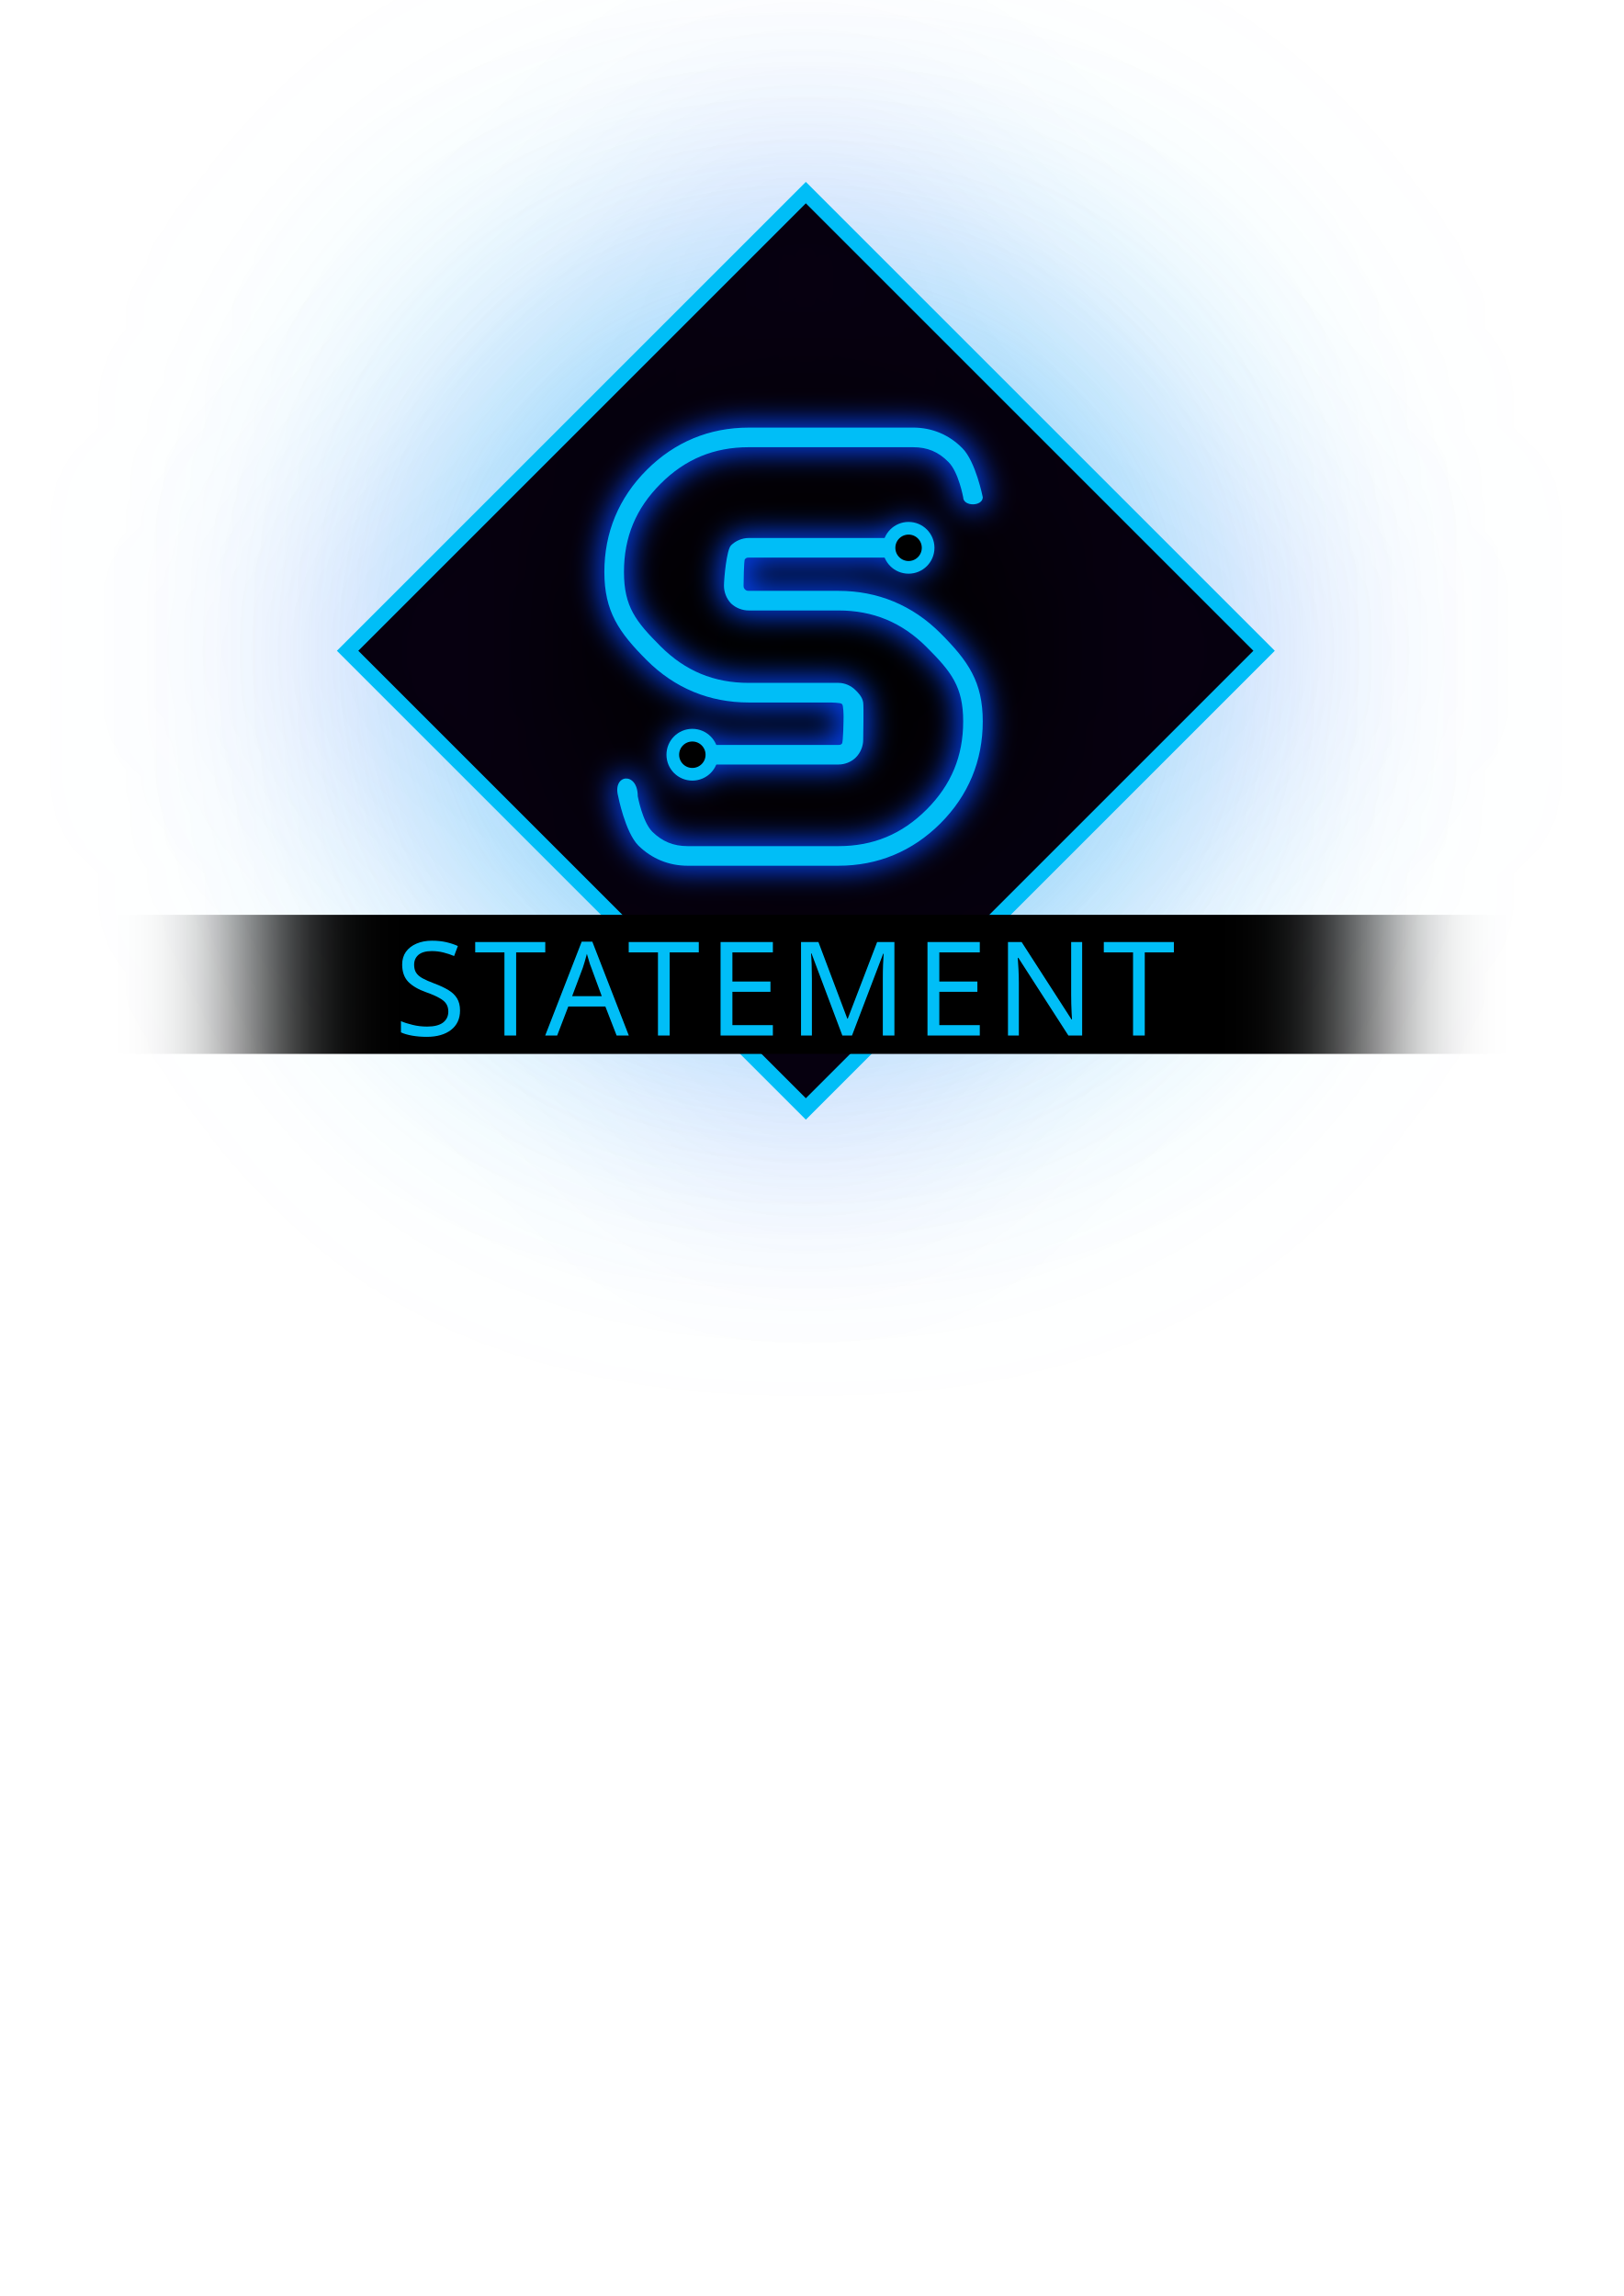
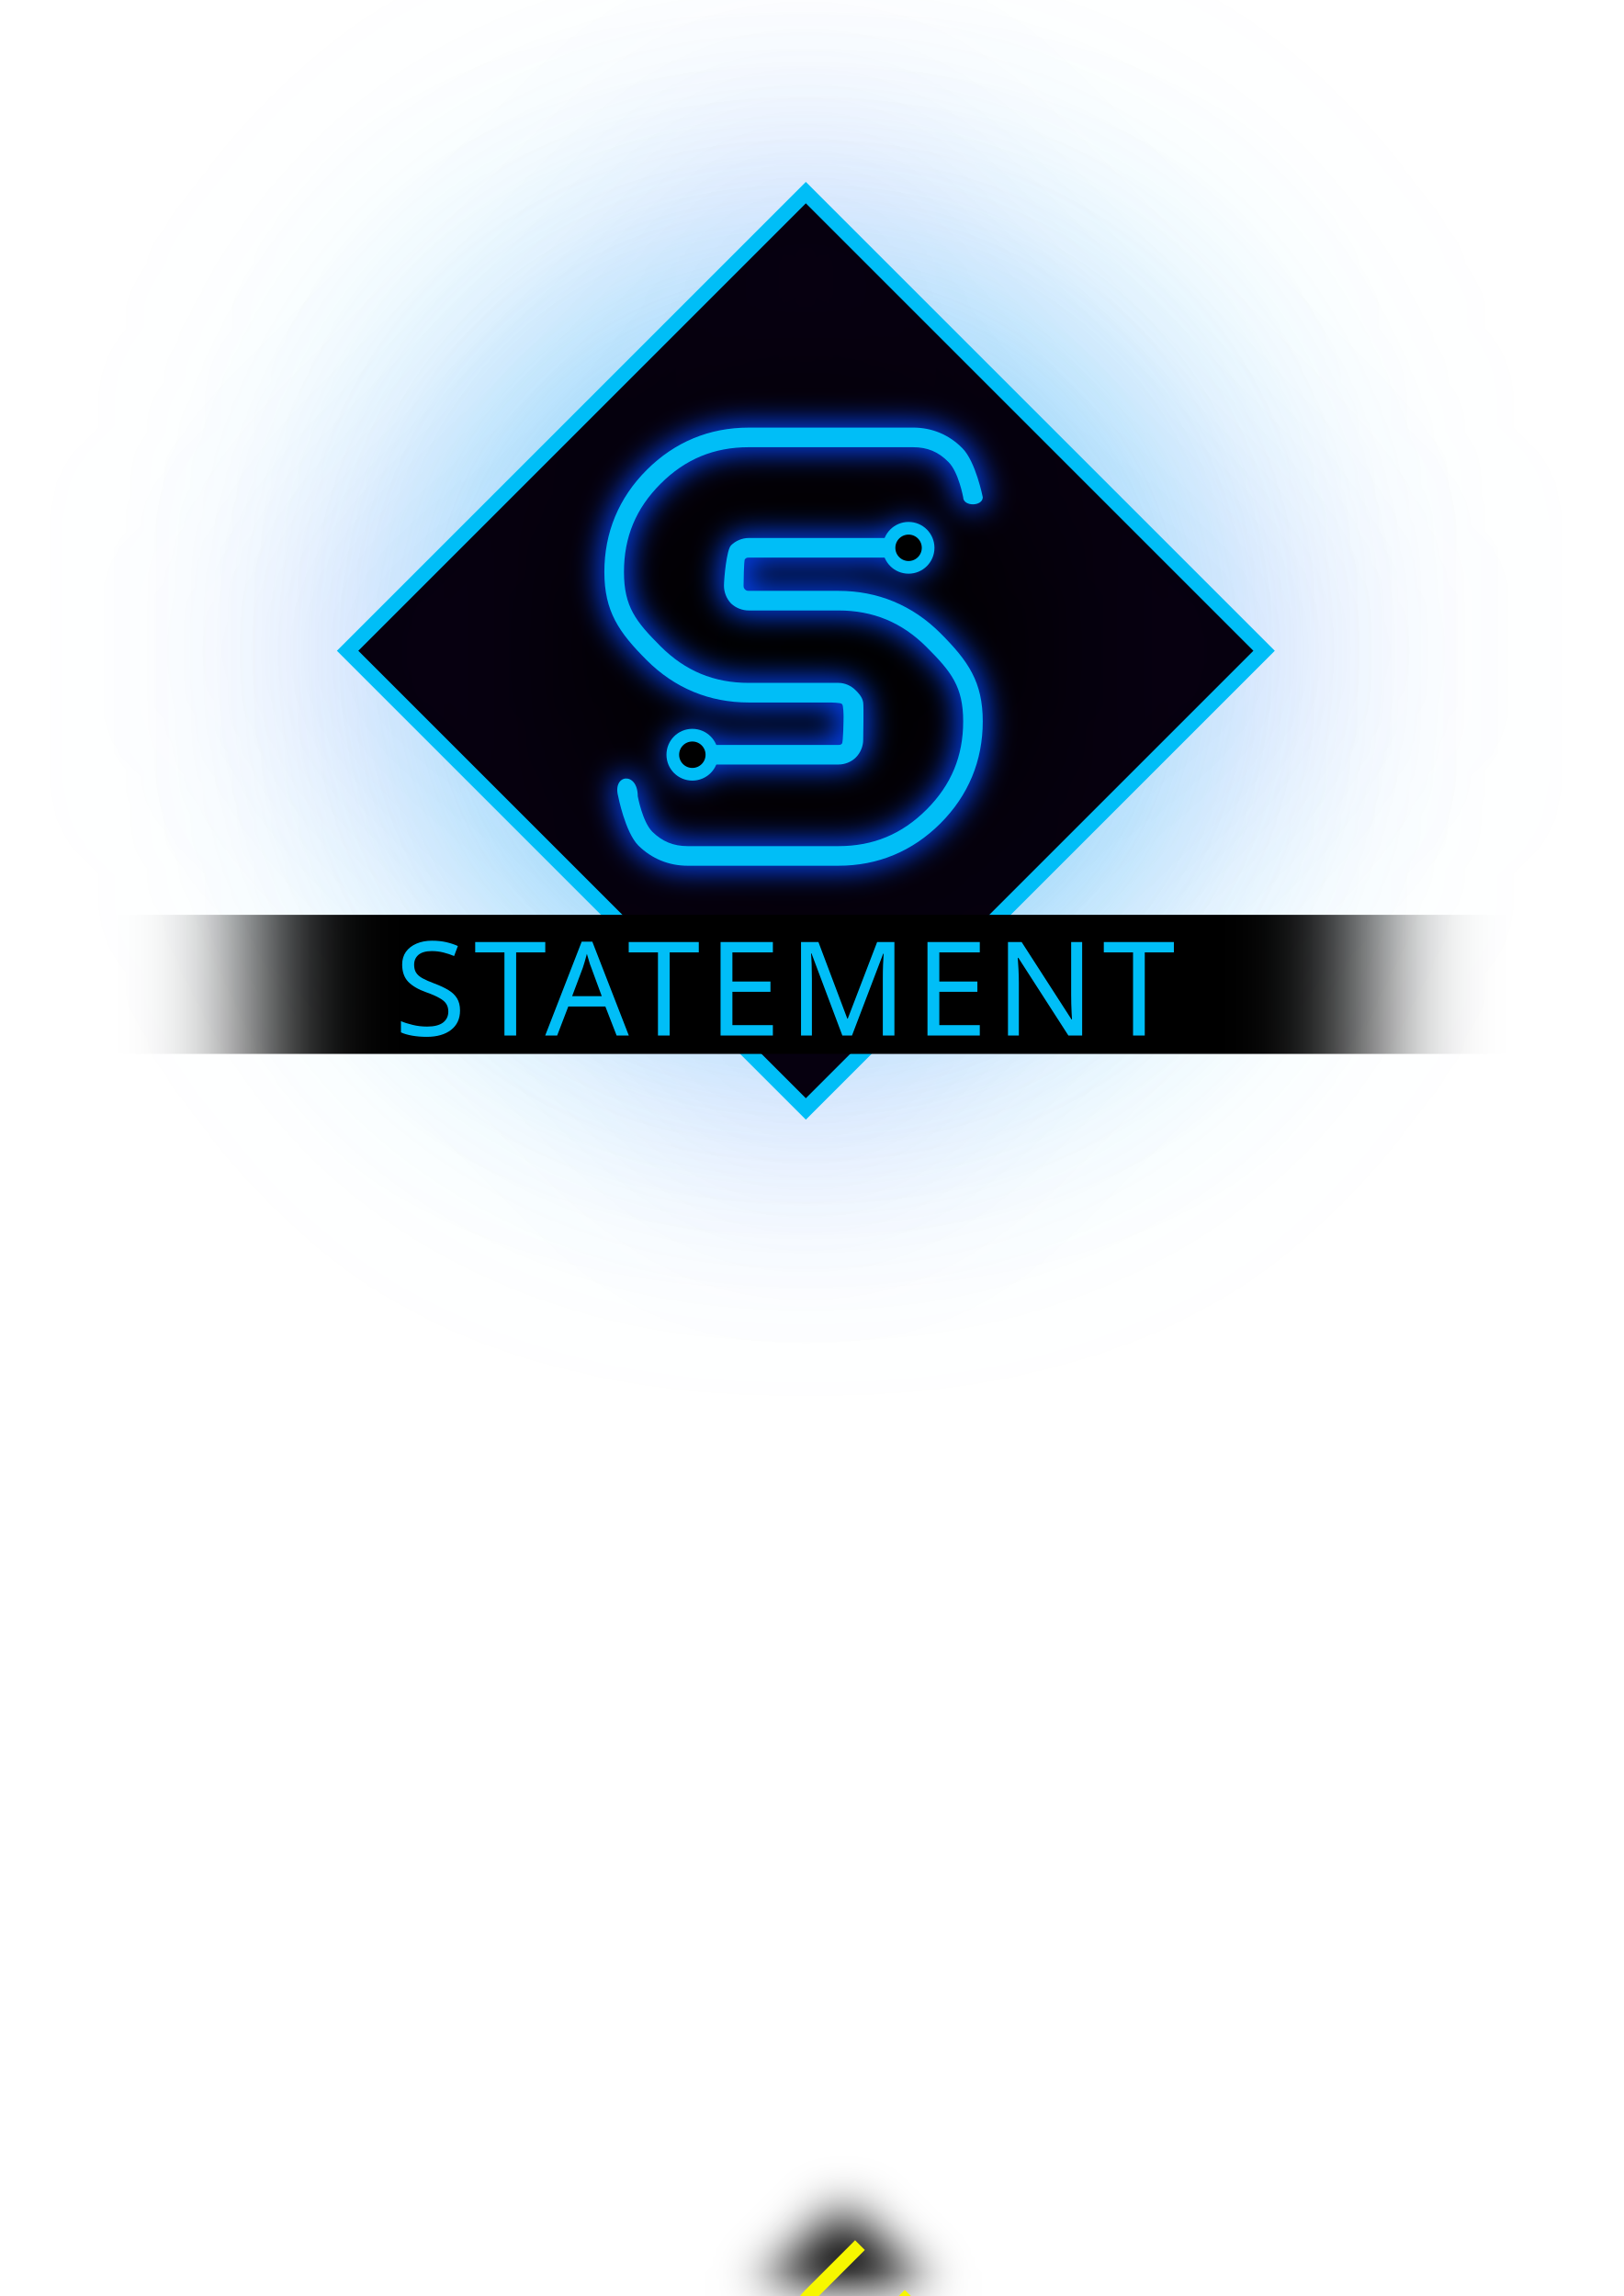
<svg xmlns="http://www.w3.org/2000/svg" width="210mm" height="297mm" viewBox="0 0 210 297" version="1.1" id="svg1">
  <defs id="defs1">
    <filter style="color-interpolation-filters:sRGB" id="filter1354" x="-0.628" y="-0.012" width="2.256" height="1.023">
      <feGaussianBlur stdDeviation="21.515 0" id="feGaussianBlur1354" />
    </filter>
    <filter style="color-interpolation-filters:sRGB" id="filter3587" x="-2.561" y="0" width="6.121" height="1">
      <feGaussianBlur stdDeviation="70.796 0" id="feGaussianBlur3587" />
    </filter>
    <filter style="color-interpolation-filters:sRGB" id="filter3661" x="-0.127" y="0" width="1.255" height="1">
      <feGaussianBlur stdDeviation="4.425 0" id="feGaussianBlur3661" />
    </filter>
    <filter style="color-interpolation-filters:sRGB" id="filter3" x="-0.101" y="-0.087" width="1.202" height="1.174">
      <feGaussianBlur stdDeviation="1.624" id="feGaussianBlur3" />
    </filter>
+     <filter style="color-interpolation-filters:sRGB" id="filter3661-4" x="-0.127" y="0" width="1.255" height="1">
+       <feGaussianBlur stdDeviation="4.425 0" id="feGaussianBlur3661-8" />
+     </filter>
  </defs>
  <g id="layer1">
-     <g id="g3589" transform="matrix(0.5582009,0,0,0.5582009,46.04593,37.19075)" style="fill:#00bef7;fill-opacity:1">
-       <path style="mix-blend-mode:normal;fill:#00bef7;stroke-linecap:square;stroke-miterlimit:1.84;paint-order:stroke fill markers;filter:url(#filter3587);fill-opacity:1" d="m 100.043,-47.352 h 66.357 v 66.357 h -66.357 z" transform="rotate(45,-1.4171121e-6,2.3333333e-7)" id="path3588" />
-       <path style="fill:#00bef7;stroke-linecap:square;stroke-miterlimit:1.84;paint-order:stroke fill markers;filter:url(#filter3587);fill-opacity:1" d="M 82.584,-64.811 V 36.465 H 183.859 V -64.811 Z" transform="rotate(45,-1.4171121e-6,2.3333333e-7)" id="rect3587" />
+     <g id="g2">
+       <g id="g1">
+         <g id="g3589" transform="matrix(0.5582009,0,0,0.5582009,46.04593,37.19075)" style="fill:#00bef7;fill-opacity:1">
+           <path style="mix-blend-mode:normal;fill:#00bef7;stroke-linecap:square;stroke-miterlimit:1.84;paint-order:stroke fill markers;filter:url(#filter3587);fill-opacity:1" d="m 100.043,-47.352 h 66.357 v 66.357 h -66.357 z" transform="rotate(45,-1.4171121e-6,2.3333333e-7)" id="path3588" />
+           <path style="fill:#00bef7;stroke-linecap:square;stroke-miterlimit:1.84;paint-order:stroke fill markers;filter:url(#filter3587);fill-opacity:1" d="M 82.584,-64.811 V 36.465 H 183.859 V -64.811 Z" transform="rotate(45,-1.4171121e-6,2.3333333e-7)" id="rect3587" />
+         </g>
+         <rect style="fill:#000000;fill-opacity:1;stroke-width:1.959;stroke-linecap:square;stroke-miterlimit:1.84;paint-order:stroke fill markers" id="rect1" width="83.816" height="83.816" x="91.863" y="-56.63" transform="rotate(45)" />
+         <rect style="fill:none;fill-opacity:1;stroke:#6600f7;stroke-width:1.959;stroke-linecap:square;stroke-miterlimit:1.84;stroke-opacity:1;paint-order:stroke fill markers;filter:url(#filter1354)" id="rect1354" width="83.816" height="83.816" x="91.314" y="-56.08" transform="rotate(45)" />
+         <rect style="fill:none;fill-opacity:1;stroke:#00bef7;stroke-width:1.959;stroke-linecap:square;stroke-miterlimit:1.84;stroke-opacity:1;paint-order:stroke fill markers" id="rect1353" width="83.816" height="83.816" x="91.314" y="-56.08" transform="rotate(45)" />
+         <g id="g3" style="stroke:#0446ff;stroke-opacity:1;filter:url(#filter3);fill:#0446ff;fill-opacity:1" transform="matrix(1.122484,0,0,1.122484,-9.18113,-6.205513)">
+           <path id="path1" style="-inkscape-font-specification:'Acorn Caravan';fill:#0446ff;fill-opacity:1;stroke:#0446ff;stroke-linecap:round;stroke-linejoin:bevel;stroke-miterlimit:1.84;stroke-opacity:1;paint-order:stroke fill markers" d="M 112.866,67.528 H 94.448 c -0.751,0 -1.508,0.317 -2.039,0.847 -0.521,0.521 -0.814,3.919 -0.814,4.652 0,0.733 0.286,1.473 0.787,2.01 l 0.055,0.055 c 0.537,0.501 1.278,0.787 2.012,0.787 h 10.334 c 4.005,0 7.314,1.373 10.158,4.217 2.844,2.844 4.217,4.564 4.217,8.568 0,4.005 -1.373,7.312 -4.217,10.156 -2.844,2.844 -6.153,4.217 -10.158,4.217 h -17.36 c -1.64,0 -2.927,-0.527 -4.092,-1.668 -1.141,-1.164 -1.67,-4.092 -1.67,-4.092 0,-2.867 -2.941,-2.551 -2.258,0 0,0 0.805,4.14 2.322,5.684 l 0.013,0.013 c 1.544,1.518 3.514,2.322 5.683,2.322 h 17.36 c 4.539,0 8.535,-1.66 11.754,-4.879 3.219,-3.219 4.879,-7.215 4.879,-11.754 0,-4.539 -1.66,-6.947 -4.879,-10.166 -3.219,-3.219 -7.215,-4.879 -11.754,-4.879 H 94.448 c -0.212,0 -0.301,-0.048 -0.431,-0.162 -0.114,-0.131 -0.162,-0.218 -0.162,-0.429 0,-0.231 0.031,-2.932 0.152,-3.054 0.158,-0.158 0.228,-0.186 0.441,-0.186 h 18.418 z" />
+           <path id="path2" style="-inkscape-font-specification:'Acorn Caravan';fill:#0446ff;fill-opacity:1;stroke:#0446ff;stroke-linecap:round;stroke-linejoin:bevel;stroke-miterlimit:1.84;stroke-opacity:1;paint-order:stroke fill markers" d="m 94.448,54.806 c -4.539,0 -8.535,1.66 -11.754,4.879 -3.219,3.219 -4.879,7.215 -4.879,11.754 0,4.539 1.66,6.947 4.879,10.166 3.219,3.219 7.215,4.879 11.754,4.879 h 9.276 c 0.213,0 1.31,0.018 1.439,0.157 l 0.054,0.056 c 0.139,0.129 0.159,1.224 0.159,1.437 0,0.213 -0.027,2.93 -0.186,3.088 -0.122,0.122 -0.177,0.152 -0.408,0.152 H 89.539 v 2.258 h 15.244 c 0.733,0 1.484,-0.292 2.006,-0.813 0.531,-0.531 0.848,-1.288 0.848,-2.039 0,-0.474 0.075,-3.755 0,-4.297 -0.093,-0.672 -0.671,-1.216 -0.861,-1.4 -0.513,-0.532 -1.255,-0.859 -1.992,-0.859 H 94.448 c -4.005,0 -7.314,-1.373 -10.158,-4.217 -2.844,-2.844 -4.217,-4.564 -4.217,-8.568 0,-4.005 1.373,-7.314 4.217,-10.159 2.844,-2.844 6.153,-4.215 10.158,-4.215 h 18.947 c 1.639,0 2.91,0.53 4.053,1.693 l 0.013,0.014 c 1.163,1.143 1.696,4.052 1.696,4.052 0,1.11 2.258,1.086 2.258,2e-6 0,0 -0.821,-4.136 -2.363,-5.656 -1.52,-1.542 -3.486,-2.364 -5.657,-2.364 z m -1.102,14.004 c -0.35,0.146 -0.671,0.357 -0.937,0.623 0.265,-0.265 0.587,-0.477 0.937,-0.623 z m -0.937,0.623 c -0.261,0.261 -0.464,0.579 -0.603,0.923 0.138,-0.345 0.342,-0.663 0.603,-0.923 z m -0.603,0.923 c -0.138,0.345 -0.212,0.716 -0.212,1.083 0,-0.367 0.073,-0.738 0.212,-1.083 z" />
+           <circle style="fill:#0446ff;fill-opacity:1;stroke:#0446ff;stroke-width:1.459;stroke-linecap:round;stroke-linejoin:bevel;stroke-miterlimit:1.84;stroke-dasharray:none;stroke-opacity:1;paint-order:fill markers stroke" id="circle2" cx="112.866" cy="68.658" r="2.252" />
+           <circle style="fill:#0446ff;fill-opacity:1;stroke:#0446ff;stroke-width:1.459;stroke-linecap:round;stroke-linejoin:bevel;stroke-miterlimit:1.84;stroke-dasharray:none;stroke-opacity:1;paint-order:fill markers stroke" id="circle3" cx="87.952" cy="92.503" r="2.252" />
+         </g>
+         <g id="g3592" style="stroke:#00bef7;stroke-opacity:1" transform="matrix(1.122484,0,0,1.122484,-9.18113,-6.205513)">
+           <path id="path3590" style="-inkscape-font-specification:'Acorn Caravan';fill:#00bef7;fill-opacity:1;stroke:none;stroke-linecap:round;stroke-linejoin:bevel;stroke-miterlimit:1.84;stroke-opacity:1;paint-order:stroke fill markers" d="M 112.866,67.528 H 94.448 c -0.751,0 -1.508,0.317 -2.039,0.847 -0.521,0.521 -0.814,3.919 -0.814,4.652 0,0.733 0.286,1.473 0.787,2.01 l 0.055,0.055 c 0.537,0.501 1.278,0.787 2.012,0.787 h 10.334 c 4.005,0 7.314,1.373 10.158,4.217 2.844,2.844 4.217,4.564 4.217,8.568 0,4.005 -1.373,7.312 -4.217,10.156 -2.844,2.844 -6.153,4.217 -10.158,4.217 h -17.36 c -1.64,0 -2.927,-0.527 -4.092,-1.668 -1.141,-1.164 -1.67,-4.092 -1.67,-4.092 0,-2.867 -2.941,-2.551 -2.258,0 0,0 0.805,4.14 2.322,5.684 l 0.013,0.013 c 1.544,1.518 3.514,2.322 5.683,2.322 h 17.36 c 4.539,0 8.535,-1.66 11.754,-4.879 3.219,-3.219 4.879,-7.215 4.879,-11.754 0,-4.539 -1.66,-6.947 -4.879,-10.166 -3.219,-3.219 -7.215,-4.879 -11.754,-4.879 H 94.448 c -0.212,0 -0.301,-0.048 -0.431,-0.162 -0.114,-0.131 -0.162,-0.218 -0.162,-0.429 0,-0.231 0.031,-2.932 0.152,-3.054 0.158,-0.158 0.228,-0.186 0.441,-0.186 h 18.418 z" />
+           <path id="path3591" style="-inkscape-font-specification:'Acorn Caravan';fill:#00bef7;fill-opacity:1;stroke:none;stroke-linecap:round;stroke-linejoin:bevel;stroke-miterlimit:1.84;stroke-opacity:1;paint-order:stroke fill markers" d="m 94.448,54.806 c -4.539,0 -8.535,1.66 -11.754,4.879 -3.219,3.219 -4.879,7.215 -4.879,11.754 0,4.539 1.66,6.947 4.879,10.166 3.219,3.219 7.215,4.879 11.754,4.879 h 9.276 c 0.213,0 1.31,0.018 1.439,0.157 l 0.054,0.056 c 0.139,0.129 0.159,1.224 0.159,1.437 0,0.213 -0.027,2.93 -0.186,3.088 -0.122,0.122 -0.177,0.152 -0.408,0.152 H 89.539 v 2.258 h 15.244 c 0.733,0 1.484,-0.292 2.006,-0.813 0.531,-0.531 0.848,-1.288 0.848,-2.039 0,-0.474 0.075,-3.755 0,-4.297 -0.093,-0.672 -0.671,-1.216 -0.861,-1.4 -0.513,-0.532 -1.255,-0.859 -1.992,-0.859 H 94.448 c -4.005,0 -7.314,-1.373 -10.158,-4.217 -2.844,-2.844 -4.217,-4.564 -4.217,-8.568 0,-4.005 1.373,-7.314 4.217,-10.159 2.844,-2.844 6.153,-4.215 10.158,-4.215 h 18.947 c 1.639,0 2.91,0.53 4.053,1.693 l 0.013,0.014 c 1.163,1.143 1.696,4.052 1.696,4.052 0,1.11 2.258,1.086 2.258,2e-6 0,0 -0.821,-4.136 -2.363,-5.656 -1.52,-1.542 -3.486,-2.364 -5.657,-2.364 z m -1.102,14.004 c -0.35,0.146 -0.671,0.357 -0.937,0.623 0.265,-0.265 0.587,-0.477 0.937,-0.623 z m -0.937,0.623 c -0.261,0.261 -0.464,0.579 -0.603,0.923 0.138,-0.345 0.342,-0.663 0.603,-0.923 z m -0.603,0.923 c -0.138,0.345 -0.212,0.716 -0.212,1.083 0,-0.367 0.073,-0.738 0.212,-1.083 z" />
+           <circle style="fill:#000000;fill-opacity:1;stroke:#00bef7;stroke-width:1.459;stroke-linecap:round;stroke-linejoin:bevel;stroke-miterlimit:1.84;stroke-dasharray:none;stroke-opacity:1;paint-order:fill markers stroke" id="path3592" cx="112.866" cy="68.658" r="2.252" />
+           <circle style="fill:#000000;fill-opacity:1;stroke:#00bef7;stroke-width:1.459;stroke-linecap:round;stroke-linejoin:bevel;stroke-miterlimit:1.84;stroke-dasharray:none;stroke-opacity:1;paint-order:fill markers stroke" id="path3592-8" cx="87.952" cy="92.503" r="2.252" />
+         </g>
+       </g>
+       <g id="g3661" transform="translate(-4.720394,3.429943)">
+         <rect style="mix-blend-mode:normal;fill:#000000;fill-opacity:1;stroke:none;stroke-width:3.352;stroke-linecap:round;stroke-linejoin:bevel;stroke-miterlimit:1.84;stroke-dasharray:none;stroke-opacity:1;paint-order:fill markers stroke;filter:url(#filter3661)" id="rect3661" width="83.344" height="17.992" x="68.049" y="136.074" transform="matrix(1.719133,0,0,1,-78.90357,-21.16667)" />
+         <text xml:space="preserve" style="font-style:normal;font-variant:normal;font-weight:normal;font-stretch:normal;font-size:16.933px;font-family:'Angry Android';-inkscape-font-specification:'Angry Android';text-align:start;letter-spacing:0.995px;writing-mode:lr-tb;direction:ltr;text-anchor:start;fill:#a462ff;fill-opacity:1;stroke:none;stroke-width:3.2;stroke-linecap:round;stroke-linejoin:bevel;stroke-miterlimit:1.84;stroke-dasharray:none;stroke-opacity:1;paint-order:fill markers stroke" x="55.718" y="130.518" id="text3661">
+           <tspan id="tspan3661" style="font-style:normal;font-variant:normal;font-weight:normal;font-stretch:normal;font-size:16.933px;font-family:'Angry Android';-inkscape-font-specification:'Angry Android';fill:#00bef7;fill-opacity:1;stroke:none;stroke-width:3.2" x="55.718" y="130.518">STATEMENT</tspan>
+         </text>
+       </g>
    </g>
-     <rect style="fill:#000000;fill-opacity:1;stroke-width:1.959;stroke-linecap:square;stroke-miterlimit:1.84;paint-order:stroke fill markers" id="rect1" width="83.816" height="83.816" x="91.863" y="-56.63" transform="rotate(45)" />
-     <rect style="fill:none;fill-opacity:1;stroke:#6600f7;stroke-width:1.959;stroke-linecap:square;stroke-miterlimit:1.84;stroke-opacity:1;paint-order:stroke fill markers;filter:url(#filter1354)" id="rect1354" width="83.816" height="83.816" x="91.314" y="-56.08" transform="rotate(45)" />
-     <rect style="fill:none;fill-opacity:1;stroke:#00bef7;stroke-width:1.959;stroke-linecap:square;stroke-miterlimit:1.84;stroke-opacity:1;paint-order:stroke fill markers" id="rect1353" width="83.816" height="83.816" x="91.314" y="-56.08" transform="rotate(45)" />
-     <g id="g3" style="stroke:#0446ff;stroke-opacity:1;filter:url(#filter3);fill:#0446ff;fill-opacity:1" transform="matrix(1.122484,0,0,1.122484,-9.18113,-6.205513)">
-       <path id="path1" style="-inkscape-font-specification:'Acorn Caravan';fill:#0446ff;fill-opacity:1;stroke:#0446ff;stroke-linecap:round;stroke-linejoin:bevel;stroke-miterlimit:1.84;stroke-opacity:1;paint-order:stroke fill markers" d="M 112.866,67.528 H 94.448 c -0.751,0 -1.508,0.317 -2.039,0.847 -0.521,0.521 -0.814,3.919 -0.814,4.652 0,0.733 0.286,1.473 0.787,2.01 l 0.055,0.055 c 0.537,0.501 1.278,0.787 2.012,0.787 h 10.334 c 4.005,0 7.314,1.373 10.158,4.217 2.844,2.844 4.217,4.564 4.217,8.568 0,4.005 -1.373,7.312 -4.217,10.156 -2.844,2.844 -6.153,4.217 -10.158,4.217 h -17.36 c -1.64,0 -2.927,-0.527 -4.092,-1.668 -1.141,-1.164 -1.67,-4.092 -1.67,-4.092 0,-2.867 -2.941,-2.551 -2.258,0 0,0 0.805,4.14 2.322,5.684 l 0.013,0.013 c 1.544,1.518 3.514,2.322 5.683,2.322 h 17.36 c 4.539,0 8.535,-1.66 11.754,-4.879 3.219,-3.219 4.879,-7.215 4.879,-11.754 0,-4.539 -1.66,-6.947 -4.879,-10.166 -3.219,-3.219 -7.215,-4.879 -11.754,-4.879 H 94.448 c -0.212,0 -0.301,-0.048 -0.431,-0.162 -0.114,-0.131 -0.162,-0.218 -0.162,-0.429 0,-0.231 0.031,-2.932 0.152,-3.054 0.158,-0.158 0.228,-0.186 0.441,-0.186 h 18.418 z" />
-       <path id="path2" style="-inkscape-font-specification:'Acorn Caravan';fill:#0446ff;fill-opacity:1;stroke:#0446ff;stroke-linecap:round;stroke-linejoin:bevel;stroke-miterlimit:1.84;stroke-opacity:1;paint-order:stroke fill markers" d="m 94.448,54.806 c -4.539,0 -8.535,1.66 -11.754,4.879 -3.219,3.219 -4.879,7.215 -4.879,11.754 0,4.539 1.66,6.947 4.879,10.166 3.219,3.219 7.215,4.879 11.754,4.879 h 9.276 c 0.213,0 1.31,0.018 1.439,0.157 l 0.054,0.056 c 0.139,0.129 0.159,1.224 0.159,1.437 0,0.213 -0.027,2.93 -0.186,3.088 -0.122,0.122 -0.177,0.152 -0.408,0.152 H 89.539 v 2.258 h 15.244 c 0.733,0 1.484,-0.292 2.006,-0.813 0.531,-0.531 0.848,-1.288 0.848,-2.039 0,-0.474 0.075,-3.755 0,-4.297 -0.093,-0.672 -0.671,-1.216 -0.861,-1.4 -0.513,-0.532 -1.255,-0.859 -1.992,-0.859 H 94.448 c -4.005,0 -7.314,-1.373 -10.158,-4.217 -2.844,-2.844 -4.217,-4.564 -4.217,-8.568 0,-4.005 1.373,-7.314 4.217,-10.159 2.844,-2.844 6.153,-4.215 10.158,-4.215 h 18.947 c 1.639,0 2.91,0.53 4.053,1.693 l 0.013,0.014 c 1.163,1.143 1.696,4.052 1.696,4.052 0,1.11 2.258,1.086 2.258,2e-6 0,0 -0.821,-4.136 -2.363,-5.656 -1.52,-1.542 -3.486,-2.364 -5.657,-2.364 z m -1.102,14.004 c -0.35,0.146 -0.671,0.357 -0.937,0.623 0.265,-0.265 0.587,-0.477 0.937,-0.623 z m -0.937,0.623 c -0.261,0.261 -0.464,0.579 -0.603,0.923 0.138,-0.345 0.342,-0.663 0.603,-0.923 z m -0.603,0.923 c -0.138,0.345 -0.212,0.716 -0.212,1.083 0,-0.367 0.073,-0.738 0.212,-1.083 z" />
-       <circle style="fill:#0446ff;fill-opacity:1;stroke:#0446ff;stroke-width:1.459;stroke-linecap:round;stroke-linejoin:bevel;stroke-miterlimit:1.84;stroke-dasharray:none;stroke-opacity:1;paint-order:fill markers stroke" id="circle2" cx="112.866" cy="68.658" r="2.252" />
-       <circle style="fill:#0446ff;fill-opacity:1;stroke:#0446ff;stroke-width:1.459;stroke-linecap:round;stroke-linejoin:bevel;stroke-miterlimit:1.84;stroke-dasharray:none;stroke-opacity:1;paint-order:fill markers stroke" id="circle3" cx="87.952" cy="92.503" r="2.252" />
-     </g>
-     <g id="g3592" style="stroke:#00bef7;stroke-opacity:1" transform="matrix(1.122484,0,0,1.122484,-9.18113,-6.205513)">
-       <path id="path3590" style="-inkscape-font-specification:'Acorn Caravan';fill:#00bef7;fill-opacity:1;stroke:none;stroke-linecap:round;stroke-linejoin:bevel;stroke-miterlimit:1.84;stroke-opacity:1;paint-order:stroke fill markers" d="M 112.866,67.528 H 94.448 c -0.751,0 -1.508,0.317 -2.039,0.847 -0.521,0.521 -0.814,3.919 -0.814,4.652 0,0.733 0.286,1.473 0.787,2.01 l 0.055,0.055 c 0.537,0.501 1.278,0.787 2.012,0.787 h 10.334 c 4.005,0 7.314,1.373 10.158,4.217 2.844,2.844 4.217,4.564 4.217,8.568 0,4.005 -1.373,7.312 -4.217,10.156 -2.844,2.844 -6.153,4.217 -10.158,4.217 h -17.36 c -1.64,0 -2.927,-0.527 -4.092,-1.668 -1.141,-1.164 -1.67,-4.092 -1.67,-4.092 0,-2.867 -2.941,-2.551 -2.258,0 0,0 0.805,4.14 2.322,5.684 l 0.013,0.013 c 1.544,1.518 3.514,2.322 5.683,2.322 h 17.36 c 4.539,0 8.535,-1.66 11.754,-4.879 3.219,-3.219 4.879,-7.215 4.879,-11.754 0,-4.539 -1.66,-6.947 -4.879,-10.166 -3.219,-3.219 -7.215,-4.879 -11.754,-4.879 H 94.448 c -0.212,0 -0.301,-0.048 -0.431,-0.162 -0.114,-0.131 -0.162,-0.218 -0.162,-0.429 0,-0.231 0.031,-2.932 0.152,-3.054 0.158,-0.158 0.228,-0.186 0.441,-0.186 h 18.418 z" />
-       <path id="path3591" style="-inkscape-font-specification:'Acorn Caravan';fill:#00bef7;fill-opacity:1;stroke:none;stroke-linecap:round;stroke-linejoin:bevel;stroke-miterlimit:1.84;stroke-opacity:1;paint-order:stroke fill markers" d="m 94.448,54.806 c -4.539,0 -8.535,1.66 -11.754,4.879 -3.219,3.219 -4.879,7.215 -4.879,11.754 0,4.539 1.66,6.947 4.879,10.166 3.219,3.219 7.215,4.879 11.754,4.879 h 9.276 c 0.213,0 1.31,0.018 1.439,0.157 l 0.054,0.056 c 0.139,0.129 0.159,1.224 0.159,1.437 0,0.213 -0.027,2.93 -0.186,3.088 -0.122,0.122 -0.177,0.152 -0.408,0.152 H 89.539 v 2.258 h 15.244 c 0.733,0 1.484,-0.292 2.006,-0.813 0.531,-0.531 0.848,-1.288 0.848,-2.039 0,-0.474 0.075,-3.755 0,-4.297 -0.093,-0.672 -0.671,-1.216 -0.861,-1.4 -0.513,-0.532 -1.255,-0.859 -1.992,-0.859 H 94.448 c -4.005,0 -7.314,-1.373 -10.158,-4.217 -2.844,-2.844 -4.217,-4.564 -4.217,-8.568 0,-4.005 1.373,-7.314 4.217,-10.159 2.844,-2.844 6.153,-4.215 10.158,-4.215 h 18.947 c 1.639,0 2.91,0.53 4.053,1.693 l 0.013,0.014 c 1.163,1.143 1.696,4.052 1.696,4.052 0,1.11 2.258,1.086 2.258,2e-6 0,0 -0.821,-4.136 -2.363,-5.656 -1.52,-1.542 -3.486,-2.364 -5.657,-2.364 z m -1.102,14.004 c -0.35,0.146 -0.671,0.357 -0.937,0.623 0.265,-0.265 0.587,-0.477 0.937,-0.623 z m -0.937,0.623 c -0.261,0.261 -0.464,0.579 -0.603,0.923 0.138,-0.345 0.342,-0.663 0.603,-0.923 z m -0.603,0.923 c -0.138,0.345 -0.212,0.716 -0.212,1.083 0,-0.367 0.073,-0.738 0.212,-1.083 z" />
-       <circle style="fill:#000000;fill-opacity:1;stroke:#00bef7;stroke-width:1.459;stroke-linecap:round;stroke-linejoin:bevel;stroke-miterlimit:1.84;stroke-dasharray:none;stroke-opacity:1;paint-order:fill markers stroke" id="path3592" cx="112.866" cy="68.658" r="2.252" />
-       <circle style="fill:#000000;fill-opacity:1;stroke:#00bef7;stroke-width:1.459;stroke-linecap:round;stroke-linejoin:bevel;stroke-miterlimit:1.84;stroke-dasharray:none;stroke-opacity:1;paint-order:fill markers stroke" id="path3592-8" cx="87.952" cy="92.503" r="2.252" />
-     </g>
-     <g id="g3661" transform="translate(-4.720394,3.429943)">
-       <rect style="mix-blend-mode:normal;fill:#000000;fill-opacity:1;stroke:none;stroke-width:3.352;stroke-linecap:round;stroke-linejoin:bevel;stroke-miterlimit:1.84;stroke-dasharray:none;stroke-opacity:1;paint-order:fill markers stroke;filter:url(#filter3661)" id="rect3661" width="83.344" height="17.992" x="68.049" y="136.074" transform="matrix(1.719133,0,0,1,-78.90357,-21.16667)" />
-       <text xml:space="preserve" style="font-style:normal;font-variant:normal;font-weight:normal;font-stretch:normal;font-size:16.933px;font-family:'Angry Android';-inkscape-font-specification:'Angry Android';text-align:start;letter-spacing:0.995px;writing-mode:lr-tb;direction:ltr;text-anchor:start;fill:#a462ff;fill-opacity:1;stroke:none;stroke-width:3.2;stroke-linecap:round;stroke-linejoin:bevel;stroke-miterlimit:1.84;stroke-dasharray:none;stroke-opacity:1;paint-order:fill markers stroke" x="55.718" y="130.518" id="text3661">
-         <tspan id="tspan3661" style="font-style:normal;font-variant:normal;font-weight:normal;font-stretch:normal;font-size:16.933px;font-family:'Angry Android';-inkscape-font-specification:'Angry Android';fill:#00bef7;fill-opacity:1;stroke:none;stroke-width:3.2" x="55.718" y="130.518">STATEMENT</tspan>
+     <g id="g4" transform="rotate(45,-224.2223,215.6745)">
+       <g id="g2-4" transform="translate(33.85357,-117.9142)">
+         <rect style="mix-blend-mode:normal;fill:#000000;fill-opacity:1;stroke:none;stroke-width:3.352;stroke-linecap:round;stroke-linejoin:bevel;stroke-miterlimit:1.84;stroke-dasharray:none;stroke-opacity:1;paint-order:fill markers stroke;filter:url(#filter3661-4)" id="rect3661-5" width="83.344" height="17.992" x="26.889" y="147.12" />
+       </g>
+       <text xml:space="preserve" style="font-size:19.756px;font-family:'Alien Planet';-inkscape-font-specification:'Alien Planet';text-align:start;letter-spacing:0.995px;writing-mode:lr-tb;direction:ltr;text-anchor:start;fill:#f7f700;fill-opacity:1;stroke-width:1.058;paint-order:stroke fill markers" x="63.151" y="45.437" id="text3">
+         <tspan id="tspan3" style="font-style:normal;font-variant:normal;font-weight:normal;font-stretch:normal;font-family:'Achtung! Polizei';-inkscape-font-specification:'Achtung! Polizei';fill:#f7f700;fill-opacity:1;stroke-width:1.058" x="63.151" y="45.437">UPDATE</tspan>
      </text>
    </g>
  </g>
</svg>
